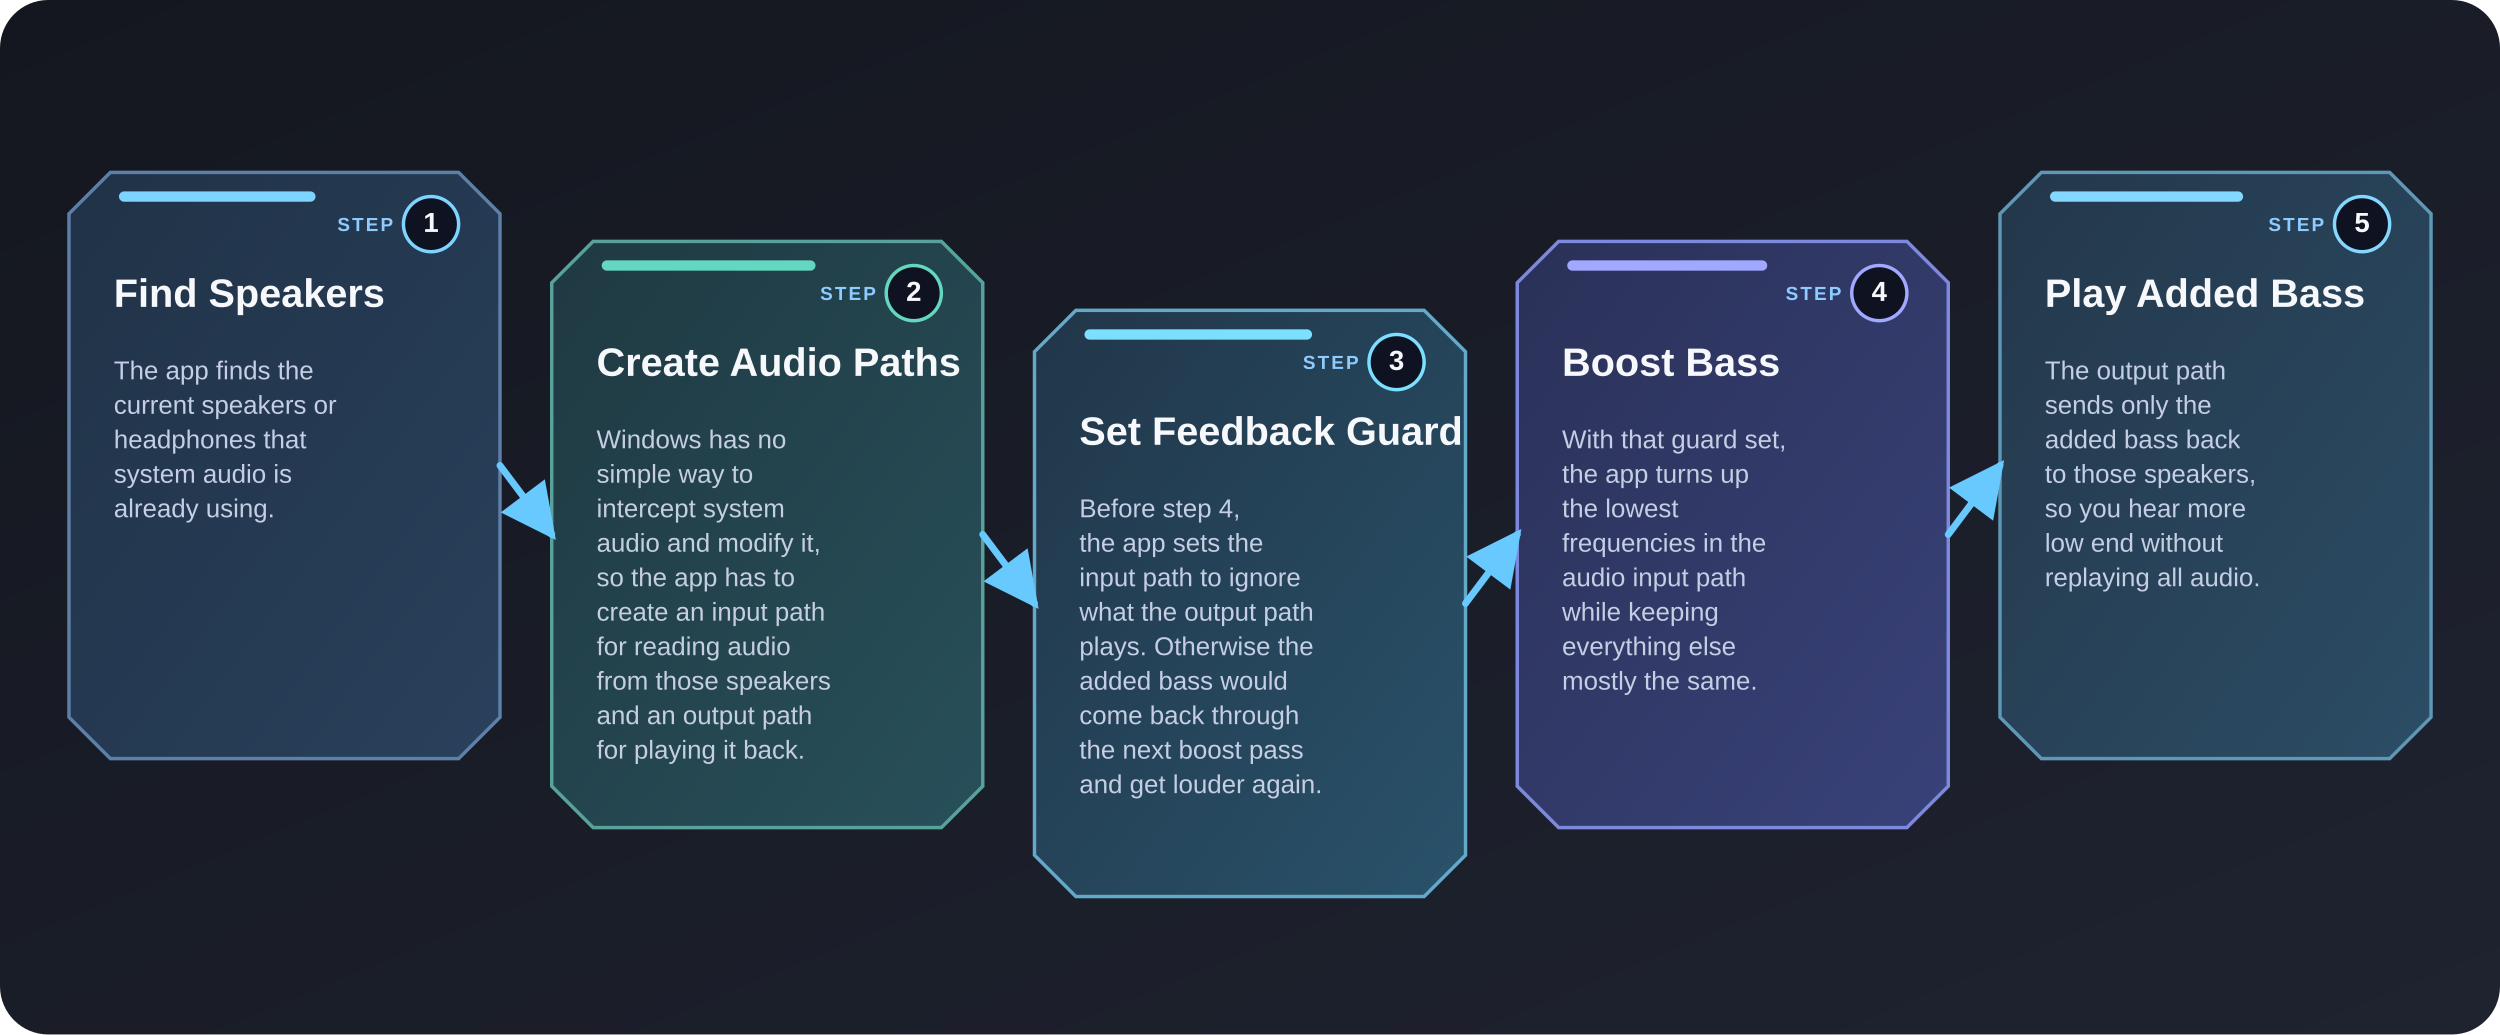
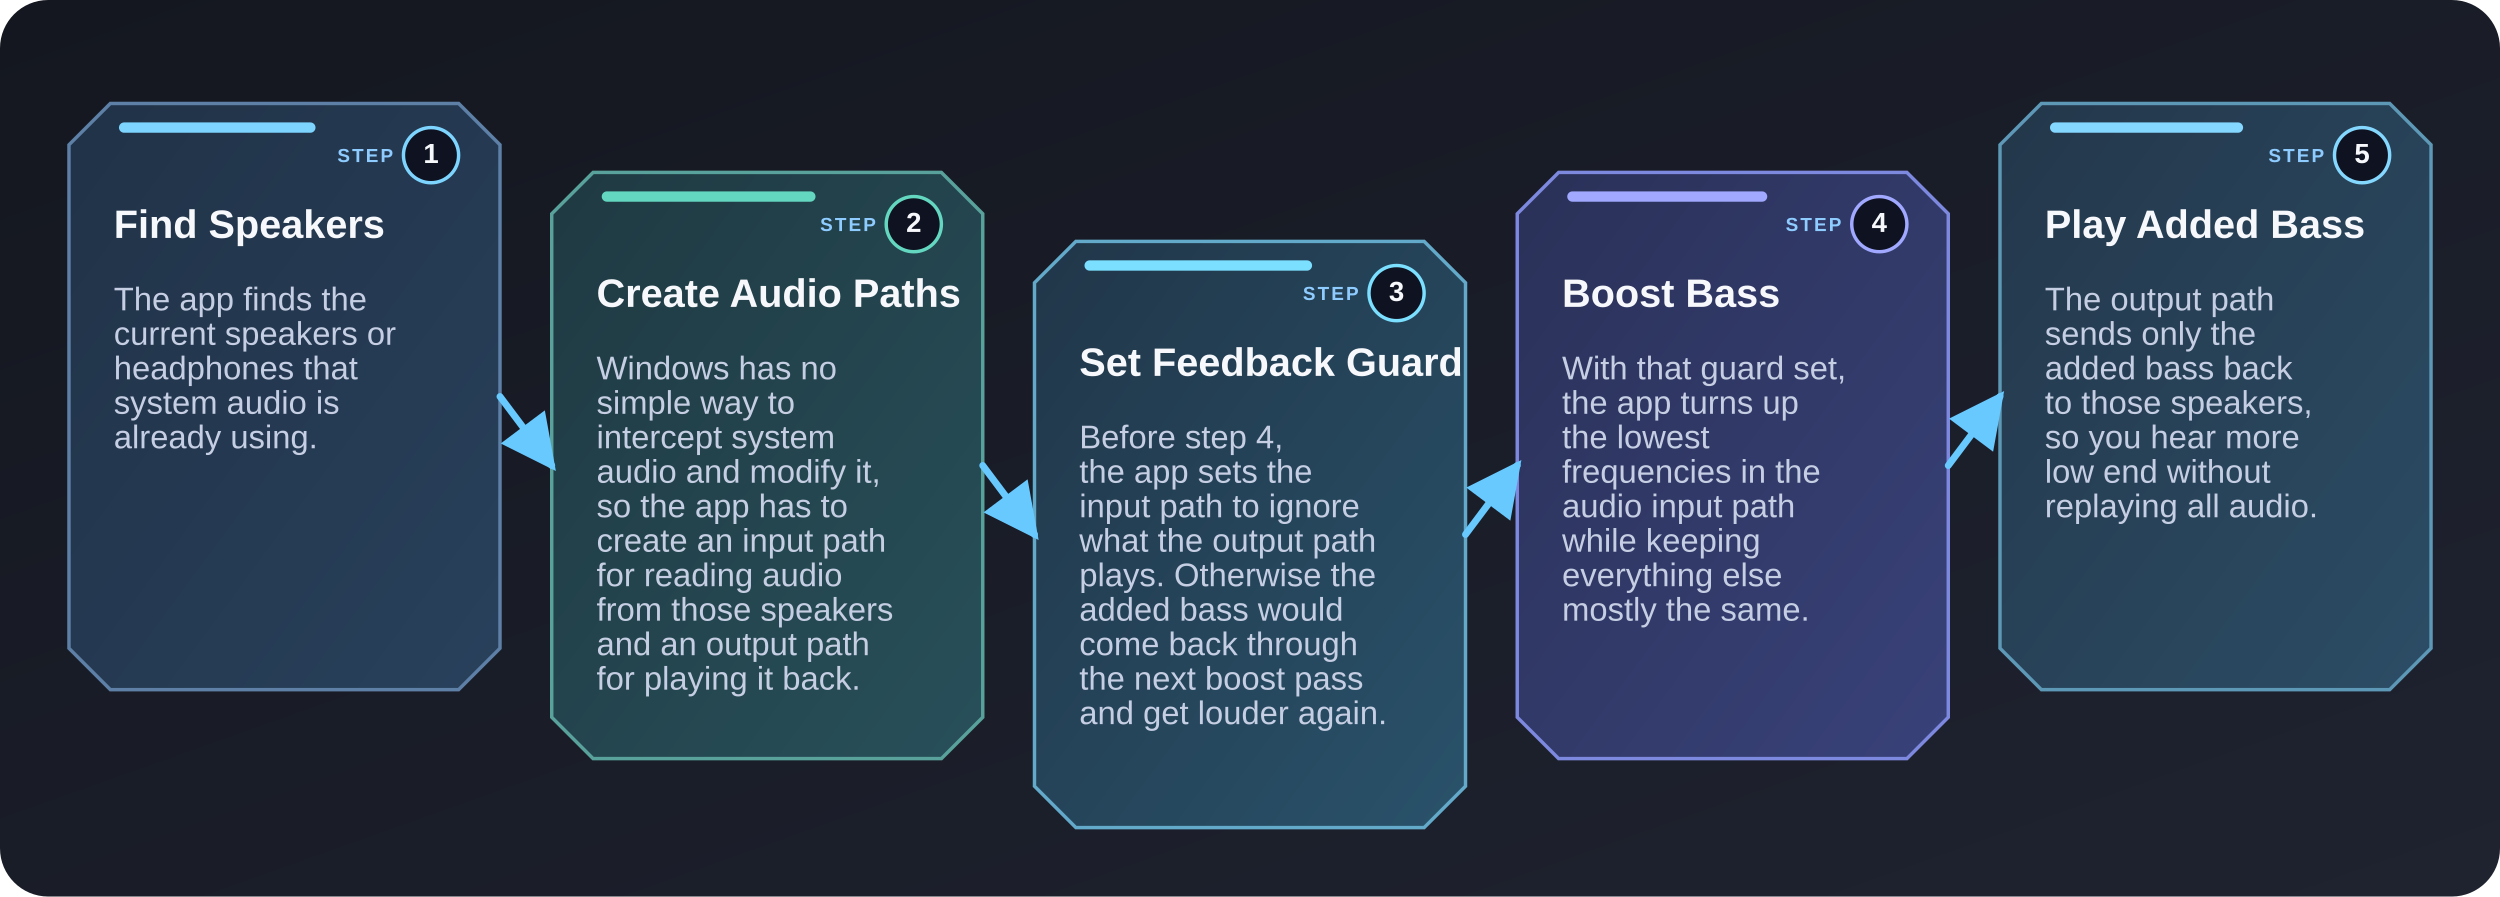
- <svg xmlns="http://www.w3.org/2000/svg" viewBox="0 0 1450 600" role="img" aria-labelledby="title desc">
+ <svg xmlns="http://www.w3.org/2000/svg" viewBox="0 40 1450 520" role="img" aria-labelledby="title desc">
  <defs>
    <linearGradient id="bg" x1="0" y1="0" x2="1" y2="1">
      <stop offset="0%" stop-color="#14171f" />
      <stop offset="100%" stop-color="#1f2330" />
    </linearGradient>
    <linearGradient id="panel1" x1="0" y1="0" x2="1" y2="1">
      <stop offset="0%" stop-color="#203247" />
      <stop offset="100%" stop-color="#29415c" />
    </linearGradient>
    <linearGradient id="panel2" x1="0" y1="0" x2="1" y2="1">
      <stop offset="0%" stop-color="#1f3942" />
      <stop offset="100%" stop-color="#28505a" />
    </linearGradient>
    <linearGradient id="panel3" x1="0" y1="0" x2="1" y2="1">
      <stop offset="0%" stop-color="#213649" />
      <stop offset="100%" stop-color="#29526a" />
    </linearGradient>
    <linearGradient id="panel4" x1="0" y1="0" x2="1" y2="1">
      <stop offset="0%" stop-color="#2a3158" />
      <stop offset="100%" stop-color="#394279" />
    </linearGradient>
    <linearGradient id="panel5" x1="0" y1="0" x2="1" y2="1">
      <stop offset="0%" stop-color="#24374b" />
      <stop offset="100%" stop-color="#2b4d65" />
    </linearGradient>
    <marker id="arrow" markerWidth="8" markerHeight="8" refX="7" refY="4" orient="auto">
      <path d="M0,0 L8,4 L0,8 Z" fill="#68c9ff" />
    </marker>
    <style>
      .card { stroke-width: 2; }
      .card1 { fill: url(#panel1); stroke: #5e80a7; }
      .card2 { fill: url(#panel2); stroke: #59a29c; }
      .card3 { fill: url(#panel3); stroke: #63a9c9; }
      .card4 { fill: url(#panel4); stroke: #7d88df; }
      .card5 { fill: url(#panel5); stroke: #5d98b6; }
      .accent { fill: none; stroke-width: 6; stroke-linecap: round; }
      .accent1 { stroke: #7dd5ff; }
      .accent2 { stroke: #63d7c0; }
      .accent3 { stroke: #7bdfff; }
      .accent4 { stroke: #a0a8ff; }
      .accent5 { stroke: #84d7ff; }
      .step-tag { fill: #8ecbff; font: 700 11px "Segoe UI", Arial, sans-serif; letter-spacing: 1.2px; text-anchor: end; }
      .label { fill: #f7f8fb; font: 700 23px "Segoe UI", Arial, sans-serif; }
-       .body { fill: #c5cee3; font: 500 15px "Segoe UI", Arial, sans-serif; }
+       .body { fill: #c5cee3; font: 500 19px "Segoe UI", Arial, sans-serif; }
      .halo { fill: #0f1220; stroke-width: 2; }
      .halo1 { stroke: #7dd5ff; }
      .halo2 { stroke: #63d7c0; }
      .halo3 { stroke: #7bdfff; }
      .halo4 { stroke: #a0a8ff; }
      .halo5 { stroke: #84d7ff; }
      .flow { fill: none; stroke: #68c9ff; stroke-width: 4; stroke-linecap: round; stroke-linejoin: round; marker-end: url(#arrow); }
      .num { fill: #f7f8fb; font: 700 16px "Segoe UI", Arial, sans-serif; text-anchor: middle; dominant-baseline: middle; }
    </style>
  </defs>
-   <rect width="1450" height="600" fill="url(#bg)" rx="28" ry="28" />
+   <rect y="40" width="1450" height="520" fill="url(#bg)" rx="28" ry="28" />
  <path class="card card1" d="M64 100 H266 L290 124 V416 L266 440 H64 L40 416 V124 Z" />
  <path class="accent accent1" d="M72 114 H180" />
  <text x="228" y="134" class="step-tag">STEP</text>
  <circle cx="250" cy="130" r="16" class="halo halo1" />
  <text x="250" y="130" class="num">1</text>
  <text x="66" y="178" class="label">Find Speakers</text>
  <text x="66" y="220" class="body">The app finds the</text>
  <text x="66" y="240" class="body">current speakers or</text>
  <text x="66" y="260" class="body">headphones that</text>
  <text x="66" y="280" class="body">system audio is</text>
  <text x="66" y="300" class="body">already using.</text>
  <path class="card card2" d="M344 140 H546 L570 164 V456 L546 480 H344 L320 456 V164 Z" />
  <path class="accent accent2" d="M352 154 H470" />
  <text x="508" y="174" class="step-tag">STEP</text>
  <circle cx="530" cy="170" r="16" class="halo halo2" />
  <text x="530" y="170" class="num">2</text>
  <text x="346" y="218" class="label">Create Audio Paths</text>
  <text x="346" y="260" class="body">Windows has no</text>
  <text x="346" y="280" class="body">simple way to</text>
  <text x="346" y="300" class="body">intercept system</text>
  <text x="346" y="320" class="body">audio and modify it,</text>
  <text x="346" y="340" class="body">so the app has to</text>
  <text x="346" y="360" class="body">create an input path</text>
  <text x="346" y="380" class="body">for reading audio</text>
  <text x="346" y="400" class="body">from those speakers</text>
  <text x="346" y="420" class="body">and an output path</text>
  <text x="346" y="440" class="body">for playing it back.</text>
  <path class="card card3" d="M624 180 H826 L850 204 V496 L826 520 H624 L600 496 V204 Z" />
  <path class="accent accent3" d="M632 194 H758" />
  <text x="788" y="214" class="step-tag">STEP</text>
  <circle cx="810" cy="210" r="16" class="halo halo3" />
  <text x="810" y="210" class="num">3</text>
  <text x="626" y="258" class="label">Set Feedback Guard</text>
  <text x="626" y="300" class="body">Before step 4,</text>
  <text x="626" y="320" class="body">the app sets the</text>
  <text x="626" y="340" class="body">input path to ignore</text>
  <text x="626" y="360" class="body">what the output path</text>
  <text x="626" y="380" class="body">plays. Otherwise the</text>
  <text x="626" y="400" class="body">added bass would</text>
  <text x="626" y="420" class="body">come back through</text>
  <text x="626" y="440" class="body">the next boost pass</text>
  <text x="626" y="460" class="body">and get louder again.</text>
  <path class="card card4" d="M904 140 H1106 L1130 164 V456 L1106 480 H904 L880 456 V164 Z" />
  <path class="accent accent4" d="M912 154 H1022" />
  <text x="1068" y="174" class="step-tag">STEP</text>
  <circle cx="1090" cy="170" r="16" class="halo halo4" />
  <text x="1090" y="170" class="num">4</text>
  <text x="906" y="218" class="label">Boost Bass</text>
  <text x="906" y="260" class="body">With that guard set,</text>
  <text x="906" y="280" class="body">the app turns up</text>
  <text x="906" y="300" class="body">the lowest</text>
  <text x="906" y="320" class="body">frequencies in the</text>
  <text x="906" y="340" class="body">audio input path</text>
  <text x="906" y="360" class="body">while keeping</text>
  <text x="906" y="380" class="body">everything else</text>
  <text x="906" y="400" class="body">mostly the same.</text>
  <path class="card card5" d="M1184 100 H1386 L1410 124 V416 L1386 440 H1184 L1160 416 V124 Z" />
  <path class="accent accent5" d="M1192 114 H1298" />
  <text x="1348" y="134" class="step-tag">STEP</text>
  <circle cx="1370" cy="130" r="16" class="halo halo5" />
  <text x="1370" y="130" class="num">5</text>
  <text x="1186" y="178" class="label">Play Added Bass</text>
  <text x="1186" y="220" class="body">The output path</text>
  <text x="1186" y="240" class="body">sends only the</text>
  <text x="1186" y="260" class="body">added bass back</text>
  <text x="1186" y="280" class="body">to those speakers,</text>
  <text x="1186" y="300" class="body">so you hear more</text>
  <text x="1186" y="320" class="body">low end without</text>
  <text x="1186" y="340" class="body">replaying all audio.</text>
  <path class="flow" d="M290 270 L320 310" />
  <path class="flow" d="M570 310 L600 350" />
  <path class="flow" d="M850 350 L880 310" />
  <path class="flow" d="M1130 310 L1160 270" />
</svg>
